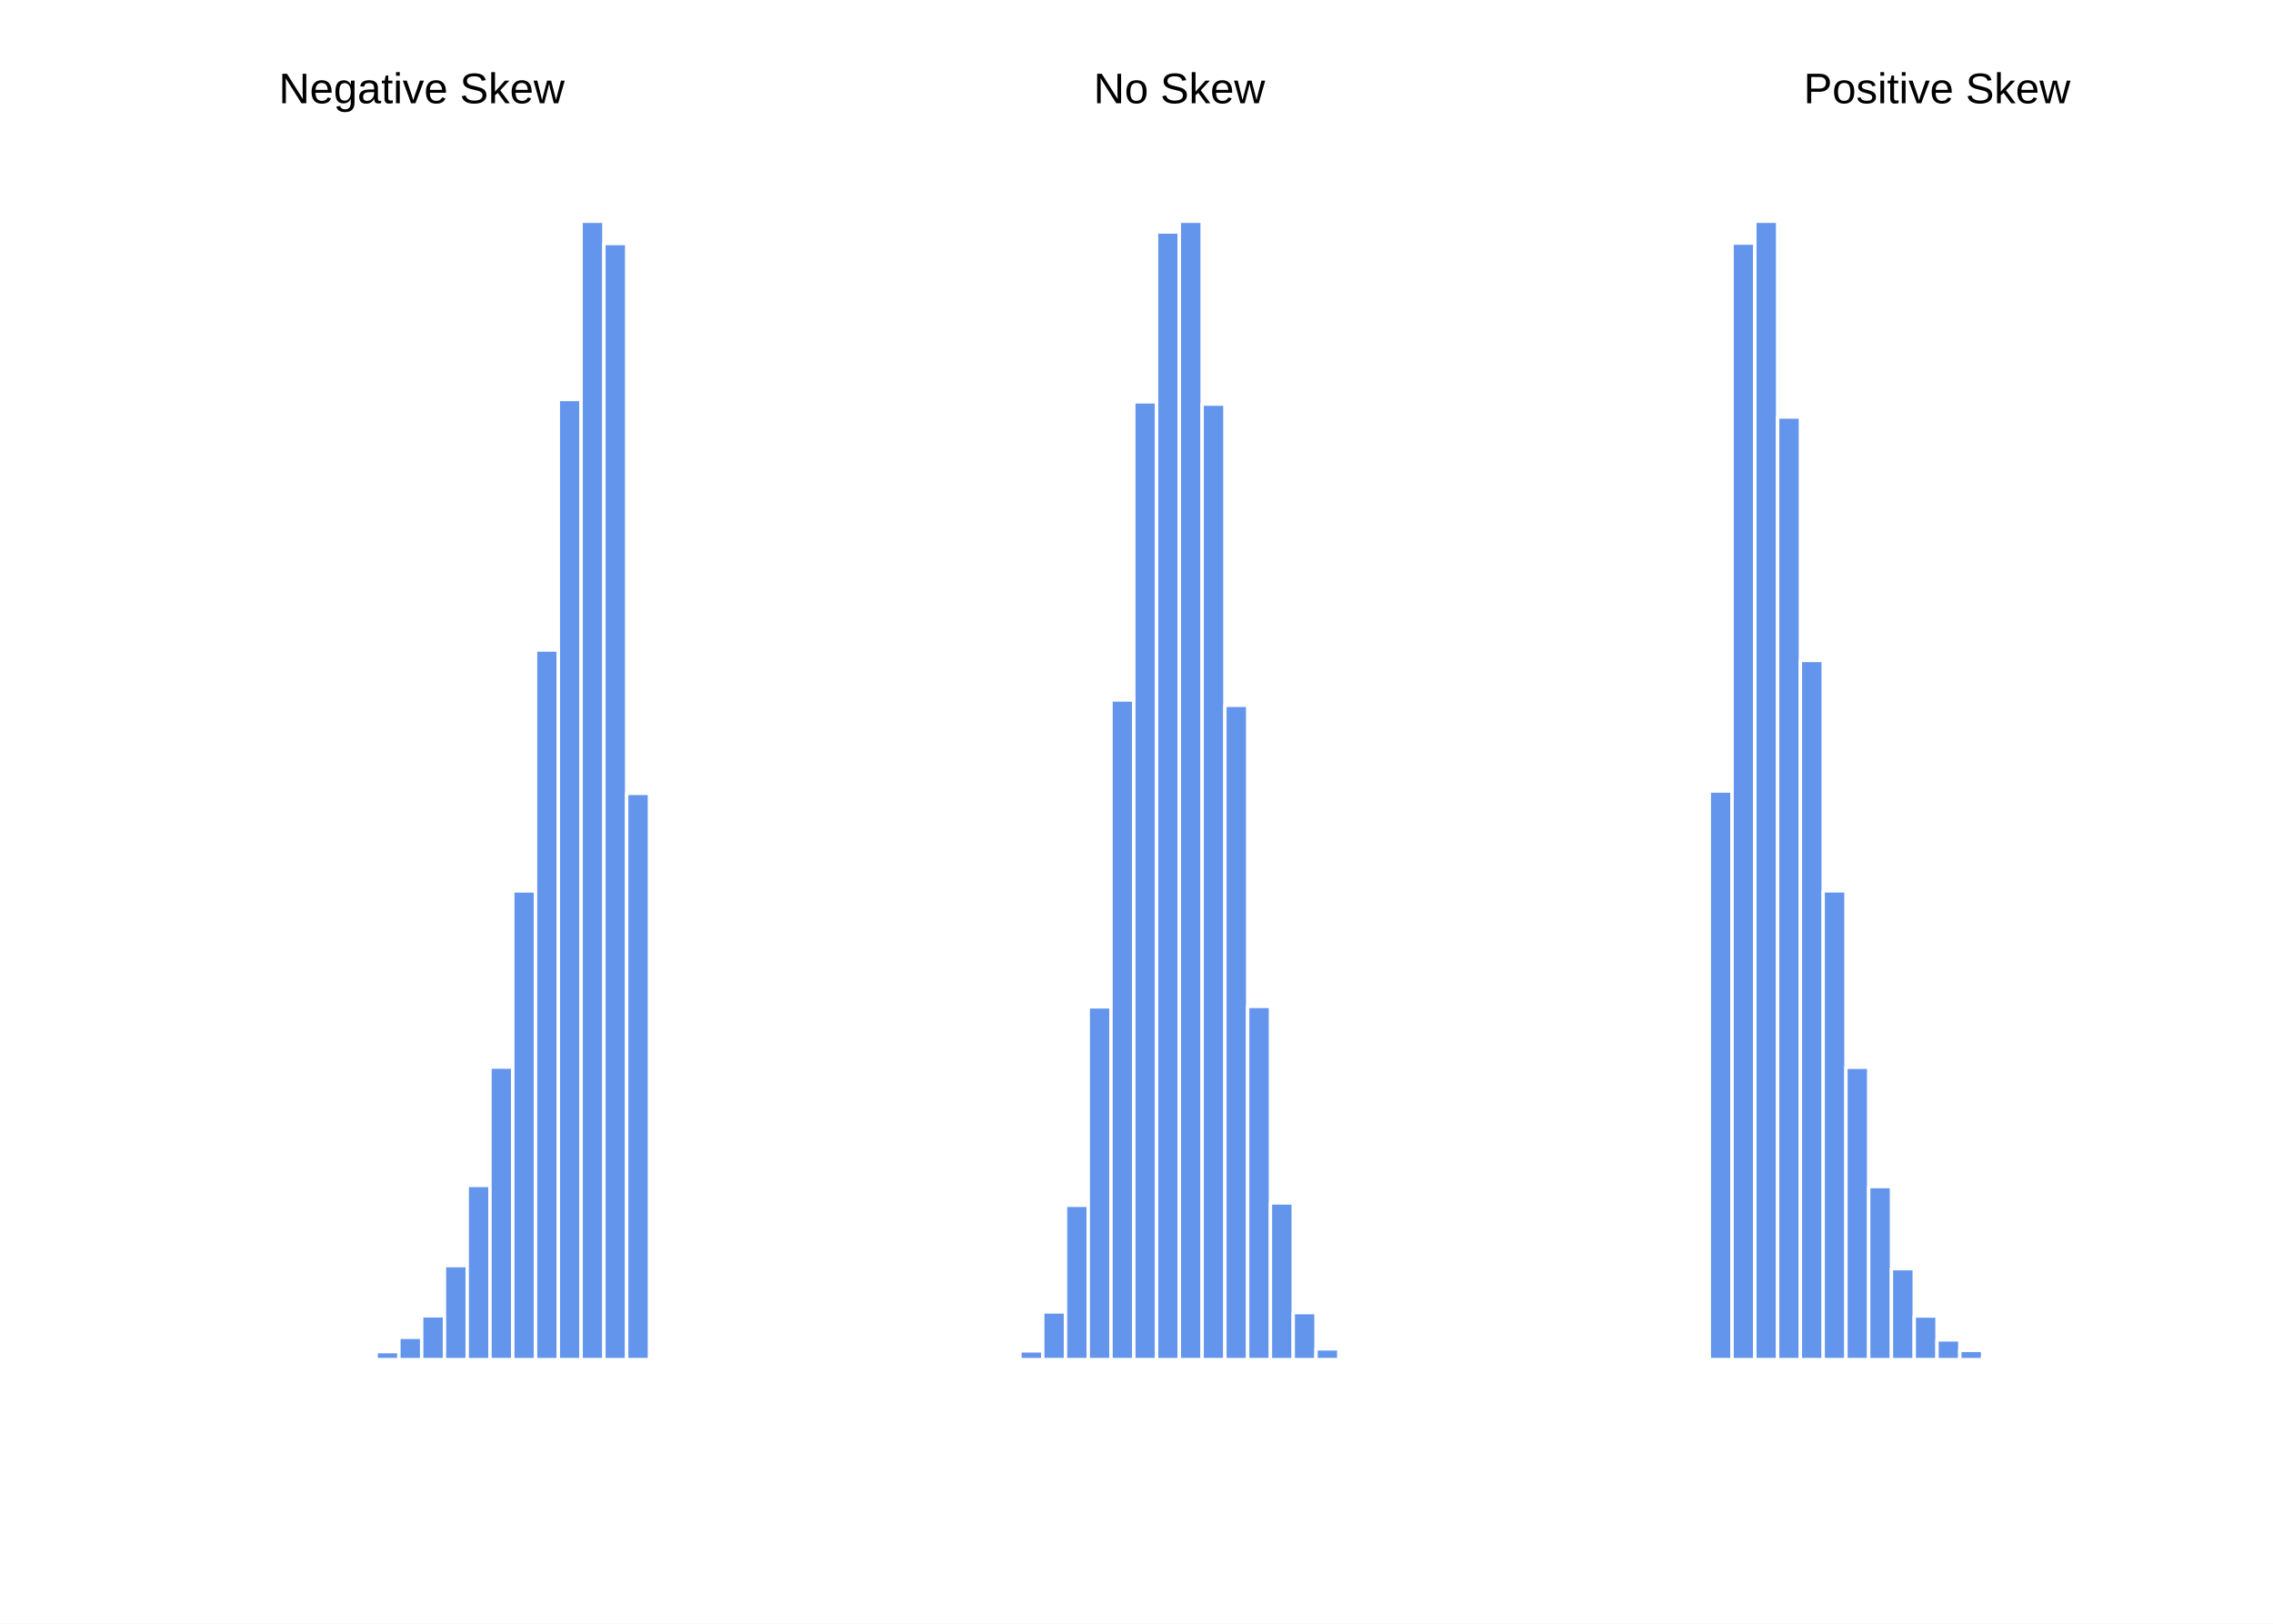
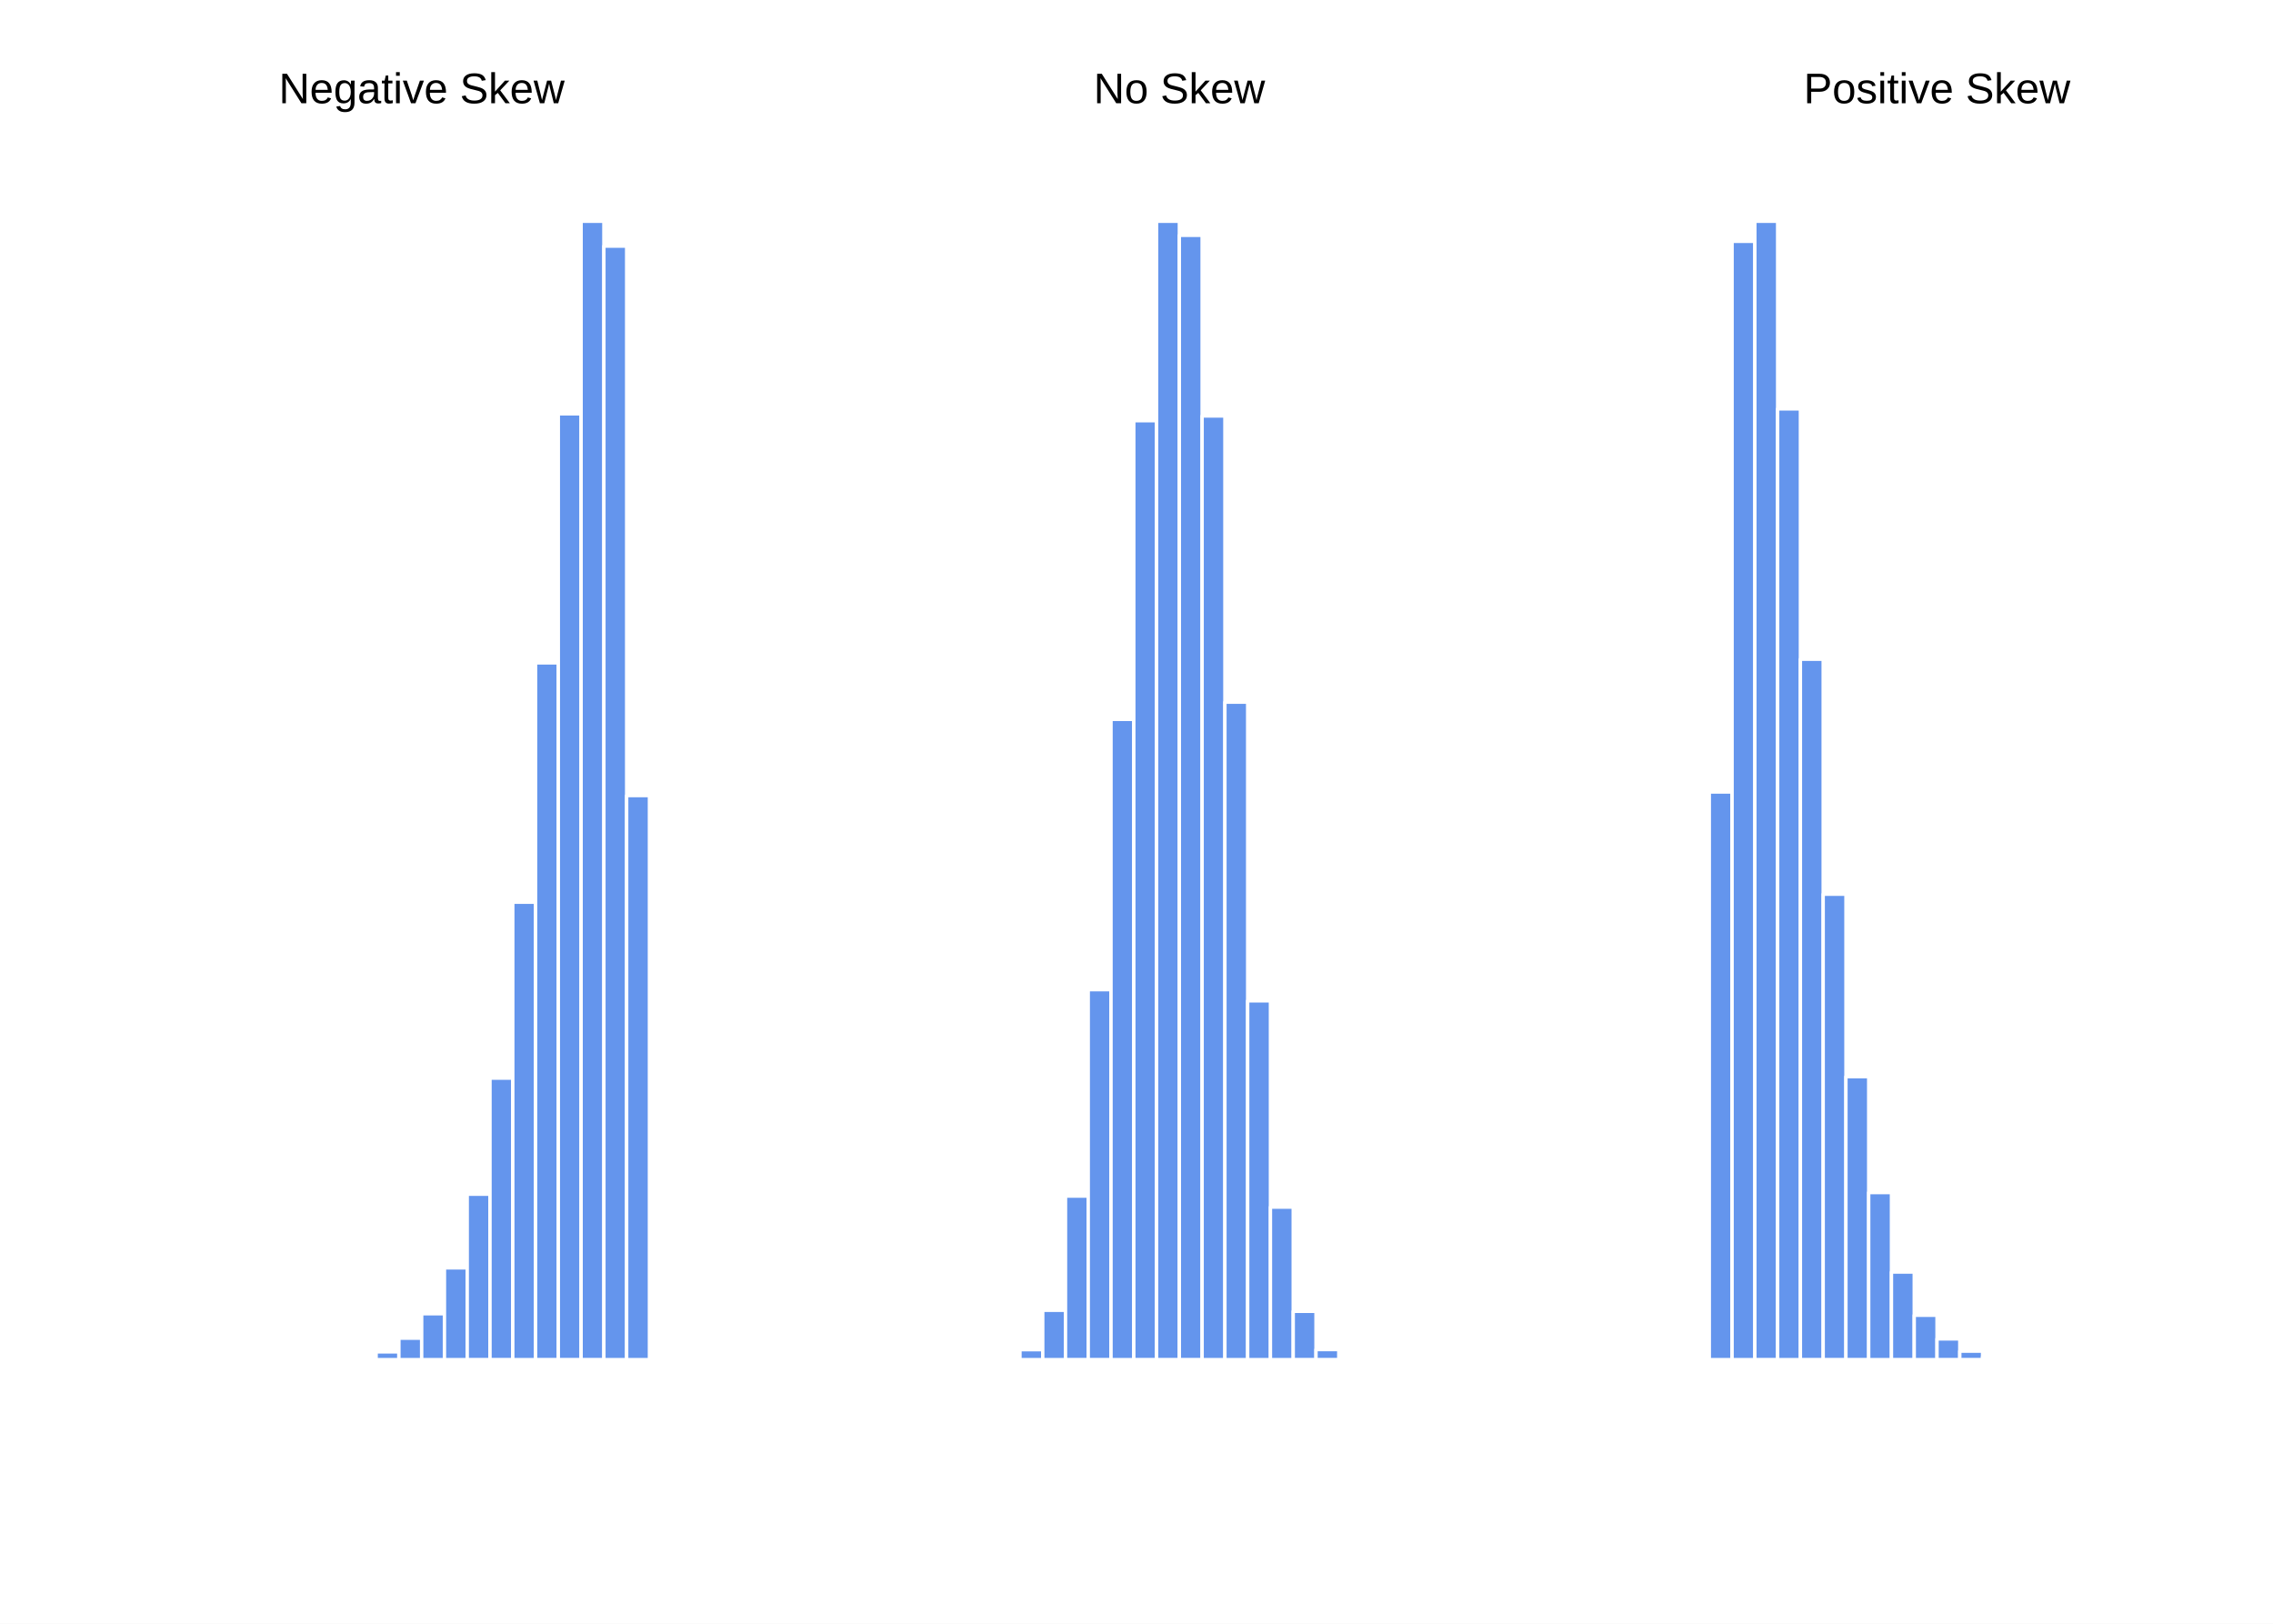
<svg xmlns="http://www.w3.org/2000/svg" class="svglite" width="504.00pt" height="360.00pt" viewBox="0 0 504.00 360.00">
  <defs>
    <style type="text/css">
    .svglite line, .svglite polyline, .svglite polygon, .svglite path, .svglite rect, .svglite circle {
      fill: none;
      stroke: #000000;
      stroke-linecap: round;
      stroke-linejoin: round;
      stroke-miterlimit: 10.00;
    }
    .svglite text {
      white-space: pre;
    }
  </style>
  </defs>
  <rect width="100%" height="100%" style="stroke: none; fill: #FFFFFF;" />
  <defs>
    <clipPath id="cpMC4wMHw1MDQuMDB8MC4wMHwzNjAuMDA=">
      <rect x="0.00" y="0.00" width="504.00" height="360.00" />
    </clipPath>
  </defs>
  <g clip-path="url(#cpMC4wMHw1MDQuMDB8MC4wMHwzNjAuMDA=)">
</g>
  <defs>
    <clipPath id="cpMzguOTd8MTQ4LjA0fDM4Ljk3fDMxMS41Mw==">
      <rect x="38.97" y="38.97" width="109.08" height="272.56" />
    </clipPath>
  </defs>
  <g clip-path="url(#cpMzguOTd8MTQ4LjA0fDM4Ljk3fDMxMS41Mw==)">
</g>
  <defs>
    <clipPath id="cpMC4wMHwxNjguMDB8MC4wMHwzNjAuMDA=">
      <rect x="0.00" y="0.00" width="168.00" height="360.00" />
    </clipPath>
  </defs>
  <g clip-path="url(#cpMC4wMHwxNjguMDB8MC4wMHwzNjAuMDA=)">
    <text x="93.50" y="22.89" text-anchor="middle" style="font-size: 9.50px; font-family: &quot;Arial&quot;;" textLength="63.38px" lengthAdjust="spacingAndGlyphs">Negative Skew</text>
  </g>
  <g clip-path="url(#cpMzguOTd8MTQ4LjA0fDM4Ljk3fDMxMS41Mw==)">
    <rect x="43.01" y="301.43" width="5.05" height="0.00" style="stroke-width: 0.75; stroke: #FFFFFF; fill: #6495ED;" />
    <rect x="48.06" y="301.43" width="5.05" height="0.00" style="stroke-width: 0.75; stroke: #FFFFFF; fill: #6495ED;" />
    <rect x="53.11" y="301.43" width="5.05" height="0.00" style="stroke-width: 0.75; stroke: #FFFFFF; fill: #6495ED;" />
    <rect x="58.16" y="301.43" width="5.05" height="0.00" style="stroke-width: 0.75; stroke: #FFFFFF; fill: #6495ED;" />
-     <rect x="63.21" y="301.43" width="5.05" height="0.00" style="stroke-width: 0.75; stroke: #FFFFFF; fill: #6495ED;" />
-     <rect x="68.26" y="301.39" width="5.05" height="0.050" style="stroke-width: 0.75; stroke: #FFFFFF; fill: #6495ED;" />
-     <rect x="73.30" y="301.21" width="5.05" height="0.22" style="stroke-width: 0.75; stroke: #FFFFFF; fill: #6495ED;" />
-     <rect x="78.35" y="300.88" width="5.05" height="0.56" style="stroke-width: 0.75; stroke: #FFFFFF; fill: #6495ED;" />
-     <rect x="83.40" y="299.67" width="5.05" height="1.76" style="stroke-width: 0.75; stroke: #FFFFFF; fill: #6495ED;" />
-     <rect x="88.45" y="296.50" width="5.05" height="4.94" style="stroke-width: 0.75; stroke: #FFFFFF; fill: #6495ED;" />
-     <rect x="93.50" y="291.73" width="5.05" height="9.70" style="stroke-width: 0.75; stroke: #FFFFFF; fill: #6495ED;" />
-     <rect x="98.55" y="280.60" width="5.05" height="20.84" style="stroke-width: 0.75; stroke: #FFFFFF; fill: #6495ED;" />
-     <rect x="103.60" y="262.82" width="5.05" height="38.62" style="stroke-width: 0.75; stroke: #FFFFFF; fill: #6495ED;" />
-     <rect x="108.65" y="236.59" width="5.05" height="64.84" style="stroke-width: 0.75; stroke: #FFFFFF; fill: #6495ED;" />
-     <rect x="113.70" y="197.53" width="5.05" height="103.91" style="stroke-width: 0.75; stroke: #FFFFFF; fill: #6495ED;" />
-     <rect x="118.75" y="144.12" width="5.05" height="157.32" style="stroke-width: 0.75; stroke: #FFFFFF; fill: #6495ED;" />
-     <rect x="123.80" y="88.57" width="5.05" height="212.86" style="stroke-width: 0.75; stroke: #FFFFFF; fill: #6495ED;" />
+     <rect x="63.21" y="301.42" width="5.05" height="0.012" style="stroke-width: 0.75; stroke: #FFFFFF; fill: #6495ED;" />
+     <rect x="68.26" y="301.42" width="5.05" height="0.012" style="stroke-width: 0.75; stroke: #FFFFFF; fill: #6495ED;" />
+     <rect x="73.30" y="301.23" width="5.05" height="0.21" style="stroke-width: 0.75; stroke: #FFFFFF; fill: #6495ED;" />
+     <rect x="78.35" y="300.85" width="5.05" height="0.59" style="stroke-width: 0.75; stroke: #FFFFFF; fill: #6495ED;" />
+     <rect x="83.40" y="299.73" width="5.05" height="1.71" style="stroke-width: 0.75; stroke: #FFFFFF; fill: #6495ED;" />
+     <rect x="88.45" y="296.69" width="5.05" height="4.75" style="stroke-width: 0.75; stroke: #FFFFFF; fill: #6495ED;" />
+     <rect x="93.50" y="291.28" width="5.05" height="10.16" style="stroke-width: 0.75; stroke: #FFFFFF; fill: #6495ED;" />
+     <rect x="98.55" y="281.10" width="5.05" height="20.34" style="stroke-width: 0.75; stroke: #FFFFFF; fill: #6495ED;" />
+     <rect x="103.60" y="264.77" width="5.05" height="36.66" style="stroke-width: 0.75; stroke: #FFFFFF; fill: #6495ED;" />
+     <rect x="108.65" y="239.03" width="5.05" height="62.40" style="stroke-width: 0.75; stroke: #FFFFFF; fill: #6495ED;" />
+     <rect x="113.70" y="200.03" width="5.05" height="101.41" style="stroke-width: 0.75; stroke: #FFFFFF; fill: #6495ED;" />
+     <rect x="118.75" y="146.97" width="5.05" height="154.46" style="stroke-width: 0.75; stroke: #FFFFFF; fill: #6495ED;" />
+     <rect x="123.80" y="91.76" width="5.05" height="209.67" style="stroke-width: 0.75; stroke: #FFFFFF; fill: #6495ED;" />
    <rect x="128.85" y="49.06" width="5.05" height="252.37" style="stroke-width: 0.75; stroke: #FFFFFF; fill: #6495ED;" />
-     <rect x="133.90" y="53.99" width="5.05" height="247.45" style="stroke-width: 0.75; stroke: #FFFFFF; fill: #6495ED;" />
-     <rect x="138.95" y="175.91" width="5.05" height="125.52" style="stroke-width: 0.75; stroke: #FFFFFF; fill: #6495ED;" />
+     <rect x="133.90" y="54.57" width="5.05" height="246.87" style="stroke-width: 0.75; stroke: #FFFFFF; fill: #6495ED;" />
+     <rect x="138.95" y="176.39" width="5.05" height="125.05" style="stroke-width: 0.75; stroke: #FFFFFF; fill: #6495ED;" />
  </g>
  <defs>
    <clipPath id="cpMjA2Ljk3fDMxNi4wNHwzOC45N3wzMTEuNTM=">
      <rect x="206.97" y="38.97" width="109.08" height="272.56" />
    </clipPath>
  </defs>
  <g clip-path="url(#cpMjA2Ljk3fDMxNi4wNHwzOC45N3wzMTEuNTM=)">
</g>
  <defs>
    <clipPath id="cpMTY4LjAwfDMzNi4wMHwwLjAwfDM2MC4wMA==">
      <rect x="168.00" y="0.00" width="168.00" height="360.00" />
    </clipPath>
  </defs>
  <g clip-path="url(#cpMTY4LjAwfDMzNi4wMHwwLjAwfDM2MC4wMA==)">
    <text x="261.50" y="22.89" text-anchor="middle" style="font-size: 9.50px; font-family: &quot;Arial&quot;;" textLength="38.02px" lengthAdjust="spacingAndGlyphs">No Skew</text>
  </g>
  <g clip-path="url(#cpMjA2Ljk3fDMxNi4wNHwzOC45N3wzMTEuNTM=)">
    <rect x="211.01" y="301.43" width="5.05" height="0.00" style="stroke-width: 0.75; stroke: #FFFFFF; fill: #6495ED;" />
    <rect x="216.06" y="301.43" width="5.05" height="0.00" style="stroke-width: 0.75; stroke: #FFFFFF; fill: #6495ED;" />
-     <rect x="221.11" y="301.18" width="5.05" height="0.25" style="stroke-width: 0.75; stroke: #FFFFFF; fill: #6495ED;" />
-     <rect x="226.16" y="299.50" width="5.05" height="1.94" style="stroke-width: 0.75; stroke: #FFFFFF; fill: #6495ED;" />
-     <rect x="231.21" y="290.87" width="5.05" height="10.56" style="stroke-width: 0.75; stroke: #FFFFFF; fill: #6495ED;" />
-     <rect x="236.26" y="267.23" width="5.05" height="34.20" style="stroke-width: 0.75; stroke: #FFFFFF; fill: #6495ED;" />
-     <rect x="241.30" y="223.22" width="5.05" height="78.21" style="stroke-width: 0.75; stroke: #FFFFFF; fill: #6495ED;" />
-     <rect x="246.35" y="155.20" width="5.05" height="146.23" style="stroke-width: 0.75; stroke: #FFFFFF; fill: #6495ED;" />
-     <rect x="251.40" y="89.09" width="5.05" height="212.34" style="stroke-width: 0.75; stroke: #FFFFFF; fill: #6495ED;" />
-     <rect x="256.45" y="51.43" width="5.05" height="250.01" style="stroke-width: 0.75; stroke: #FFFFFF; fill: #6495ED;" />
-     <rect x="261.50" y="49.06" width="5.05" height="252.37" style="stroke-width: 0.75; stroke: #FFFFFF; fill: #6495ED;" />
-     <rect x="266.55" y="89.59" width="5.05" height="211.84" style="stroke-width: 0.75; stroke: #FFFFFF; fill: #6495ED;" />
-     <rect x="271.60" y="156.38" width="5.05" height="145.06" style="stroke-width: 0.75; stroke: #FFFFFF; fill: #6495ED;" />
-     <rect x="276.65" y="223.13" width="5.05" height="78.30" style="stroke-width: 0.75; stroke: #FFFFFF; fill: #6495ED;" />
-     <rect x="281.70" y="266.71" width="5.05" height="34.73" style="stroke-width: 0.75; stroke: #FFFFFF; fill: #6495ED;" />
-     <rect x="286.75" y="291.02" width="5.05" height="10.42" style="stroke-width: 0.75; stroke: #FFFFFF; fill: #6495ED;" />
-     <rect x="291.80" y="299.05" width="5.05" height="2.38" style="stroke-width: 0.75; stroke: #FFFFFF; fill: #6495ED;" />
-     <rect x="296.85" y="301.20" width="5.05" height="0.24" style="stroke-width: 0.75; stroke: #FFFFFF; fill: #6495ED;" />
+     <rect x="221.11" y="301.17" width="5.05" height="0.26" style="stroke-width: 0.75; stroke: #FFFFFF; fill: #6495ED;" />
+     <rect x="226.16" y="299.24" width="5.05" height="2.20" style="stroke-width: 0.75; stroke: #FFFFFF; fill: #6495ED;" />
+     <rect x="231.21" y="290.51" width="5.05" height="10.93" style="stroke-width: 0.75; stroke: #FFFFFF; fill: #6495ED;" />
+     <rect x="236.26" y="265.18" width="5.05" height="36.25" style="stroke-width: 0.75; stroke: #FFFFFF; fill: #6495ED;" />
+     <rect x="241.30" y="219.42" width="5.05" height="82.01" style="stroke-width: 0.75; stroke: #FFFFFF; fill: #6495ED;" />
+     <rect x="246.35" y="159.49" width="5.05" height="141.95" style="stroke-width: 0.75; stroke: #FFFFFF; fill: #6495ED;" />
+     <rect x="251.40" y="93.28" width="5.05" height="208.15" style="stroke-width: 0.75; stroke: #FFFFFF; fill: #6495ED;" />
+     <rect x="256.45" y="49.06" width="5.05" height="252.37" style="stroke-width: 0.75; stroke: #FFFFFF; fill: #6495ED;" />
+     <rect x="261.50" y="52.18" width="5.05" height="249.25" style="stroke-width: 0.75; stroke: #FFFFFF; fill: #6495ED;" />
+     <rect x="266.55" y="92.23" width="5.05" height="209.21" style="stroke-width: 0.75; stroke: #FFFFFF; fill: #6495ED;" />
+     <rect x="271.60" y="155.68" width="5.05" height="145.76" style="stroke-width: 0.75; stroke: #FFFFFF; fill: #6495ED;" />
+     <rect x="276.65" y="221.89" width="5.05" height="79.55" style="stroke-width: 0.75; stroke: #FFFFFF; fill: #6495ED;" />
+     <rect x="281.70" y="267.63" width="5.05" height="33.81" style="stroke-width: 0.75; stroke: #FFFFFF; fill: #6495ED;" />
+     <rect x="286.75" y="290.74" width="5.05" height="10.69" style="stroke-width: 0.75; stroke: #FFFFFF; fill: #6495ED;" />
+     <rect x="291.80" y="299.22" width="5.05" height="2.21" style="stroke-width: 0.75; stroke: #FFFFFF; fill: #6495ED;" />
+     <rect x="296.85" y="301.30" width="5.05" height="0.13" style="stroke-width: 0.75; stroke: #FFFFFF; fill: #6495ED;" />
    <rect x="301.90" y="301.43" width="5.05" height="0.00" style="stroke-width: 0.75; stroke: #FFFFFF; fill: #6495ED;" />
    <rect x="306.95" y="301.43" width="5.05" height="0.00" style="stroke-width: 0.75; stroke: #FFFFFF; fill: #6495ED;" />
  </g>
  <defs>
    <clipPath id="cpMzc0Ljk3fDQ4NC4wNHwzOC45N3wzMTEuNTM=">
      <rect x="374.97" y="38.97" width="109.08" height="272.56" />
    </clipPath>
  </defs>
  <g clip-path="url(#cpMzc0Ljk3fDQ4NC4wNHwzOC45N3wzMTEuNTM=)">
</g>
  <defs>
    <clipPath id="cpMzM2LjAwfDUwNC4wMHwwLjAwfDM2MC4wMA==">
      <rect x="336.00" y="0.00" width="168.00" height="360.00" />
    </clipPath>
  </defs>
  <g clip-path="url(#cpMzM2LjAwfDUwNC4wMHwwLjAwfDM2MC4wMA==)">
    <text x="429.50" y="22.89" text-anchor="middle" style="font-size: 9.50px; font-family: &quot;Arial&quot;;" textLength="59.15px" lengthAdjust="spacingAndGlyphs">Positive Skew</text>
  </g>
  <g clip-path="url(#cpMzc0Ljk3fDQ4NC4wNHwzOC45N3wzMTEuNTM=)">
-     <rect x="379.01" y="175.38" width="5.05" height="126.05" style="stroke-width: 0.75; stroke: #FFFFFF; fill: #6495ED;" />
-     <rect x="384.06" y="53.89" width="5.05" height="247.55" style="stroke-width: 0.75; stroke: #FFFFFF; fill: #6495ED;" />
+     <rect x="379.01" y="175.60" width="5.05" height="125.84" style="stroke-width: 0.75; stroke: #FFFFFF; fill: #6495ED;" />
+     <rect x="384.06" y="53.51" width="5.05" height="247.93" style="stroke-width: 0.75; stroke: #FFFFFF; fill: #6495ED;" />
    <rect x="389.11" y="49.06" width="5.05" height="252.37" style="stroke-width: 0.75; stroke: #FFFFFF; fill: #6495ED;" />
-     <rect x="394.16" y="92.46" width="5.05" height="208.97" style="stroke-width: 0.75; stroke: #FFFFFF; fill: #6495ED;" />
-     <rect x="399.21" y="146.43" width="5.05" height="155.00" style="stroke-width: 0.75; stroke: #FFFFFF; fill: #6495ED;" />
-     <rect x="404.26" y="197.52" width="5.05" height="103.91" style="stroke-width: 0.75; stroke: #FFFFFF; fill: #6495ED;" />
-     <rect x="409.30" y="236.63" width="5.05" height="64.80" style="stroke-width: 0.75; stroke: #FFFFFF; fill: #6495ED;" />
-     <rect x="414.35" y="263.07" width="5.05" height="38.37" style="stroke-width: 0.75; stroke: #FFFFFF; fill: #6495ED;" />
-     <rect x="419.40" y="281.27" width="5.05" height="20.17" style="stroke-width: 0.75; stroke: #FFFFFF; fill: #6495ED;" />
-     <rect x="424.45" y="291.77" width="5.05" height="9.66" style="stroke-width: 0.75; stroke: #FFFFFF; fill: #6495ED;" />
-     <rect x="429.50" y="297.07" width="5.05" height="4.37" style="stroke-width: 0.75; stroke: #FFFFFF; fill: #6495ED;" />
-     <rect x="434.55" y="299.39" width="5.05" height="2.05" style="stroke-width: 0.75; stroke: #FFFFFF; fill: #6495ED;" />
-     <rect x="439.60" y="300.92" width="5.05" height="0.52" style="stroke-width: 0.75; stroke: #FFFFFF; fill: #6495ED;" />
-     <rect x="444.65" y="301.19" width="5.05" height="0.25" style="stroke-width: 0.75; stroke: #FFFFFF; fill: #6495ED;" />
-     <rect x="449.70" y="301.37" width="5.05" height="0.062" style="stroke-width: 0.75; stroke: #FFFFFF; fill: #6495ED;" />
-     <rect x="454.75" y="301.43" width="5.05" height="0.00" style="stroke-width: 0.75; stroke: #FFFFFF; fill: #6495ED;" />
-     <rect x="459.80" y="301.43" width="5.05" height="0.00" style="stroke-width: 0.75; stroke: #FFFFFF; fill: #6495ED;" />
+     <rect x="394.16" y="90.66" width="5.05" height="210.78" style="stroke-width: 0.75; stroke: #FFFFFF; fill: #6495ED;" />
+     <rect x="399.21" y="146.16" width="5.05" height="155.27" style="stroke-width: 0.75; stroke: #FFFFFF; fill: #6495ED;" />
+     <rect x="404.26" y="198.25" width="5.05" height="103.18" style="stroke-width: 0.75; stroke: #FFFFFF; fill: #6495ED;" />
+     <rect x="409.30" y="238.71" width="5.05" height="62.72" style="stroke-width: 0.75; stroke: #FFFFFF; fill: #6495ED;" />
+     <rect x="414.35" y="264.40" width="5.05" height="37.04" style="stroke-width: 0.75; stroke: #FFFFFF; fill: #6495ED;" />
+     <rect x="419.40" y="282.03" width="5.05" height="19.40" style="stroke-width: 0.75; stroke: #FFFFFF; fill: #6495ED;" />
+     <rect x="424.45" y="291.61" width="5.05" height="9.83" style="stroke-width: 0.75; stroke: #FFFFFF; fill: #6495ED;" />
+     <rect x="429.50" y="296.85" width="5.05" height="4.58" style="stroke-width: 0.75; stroke: #FFFFFF; fill: #6495ED;" />
+     <rect x="434.55" y="299.56" width="5.05" height="1.87" style="stroke-width: 0.75; stroke: #FFFFFF; fill: #6495ED;" />
+     <rect x="439.60" y="300.81" width="5.05" height="0.63" style="stroke-width: 0.75; stroke: #FFFFFF; fill: #6495ED;" />
+     <rect x="444.65" y="301.20" width="5.05" height="0.23" style="stroke-width: 0.75; stroke: #FFFFFF; fill: #6495ED;" />
+     <rect x="449.70" y="301.40" width="5.05" height="0.037" style="stroke-width: 0.75; stroke: #FFFFFF; fill: #6495ED;" />
+     <rect x="454.75" y="301.41" width="5.05" height="0.025" style="stroke-width: 0.75; stroke: #FFFFFF; fill: #6495ED;" />
+     <rect x="459.80" y="301.42" width="5.05" height="0.012" style="stroke-width: 0.75; stroke: #FFFFFF; fill: #6495ED;" />
    <rect x="464.85" y="301.43" width="5.05" height="0.00" style="stroke-width: 0.75; stroke: #FFFFFF; fill: #6495ED;" />
    <rect x="469.90" y="301.43" width="5.05" height="0.00" style="stroke-width: 0.75; stroke: #FFFFFF; fill: #6495ED;" />
    <rect x="474.95" y="301.43" width="5.05" height="0.00" style="stroke-width: 0.75; stroke: #FFFFFF; fill: #6495ED;" />
  </g>
</svg>
